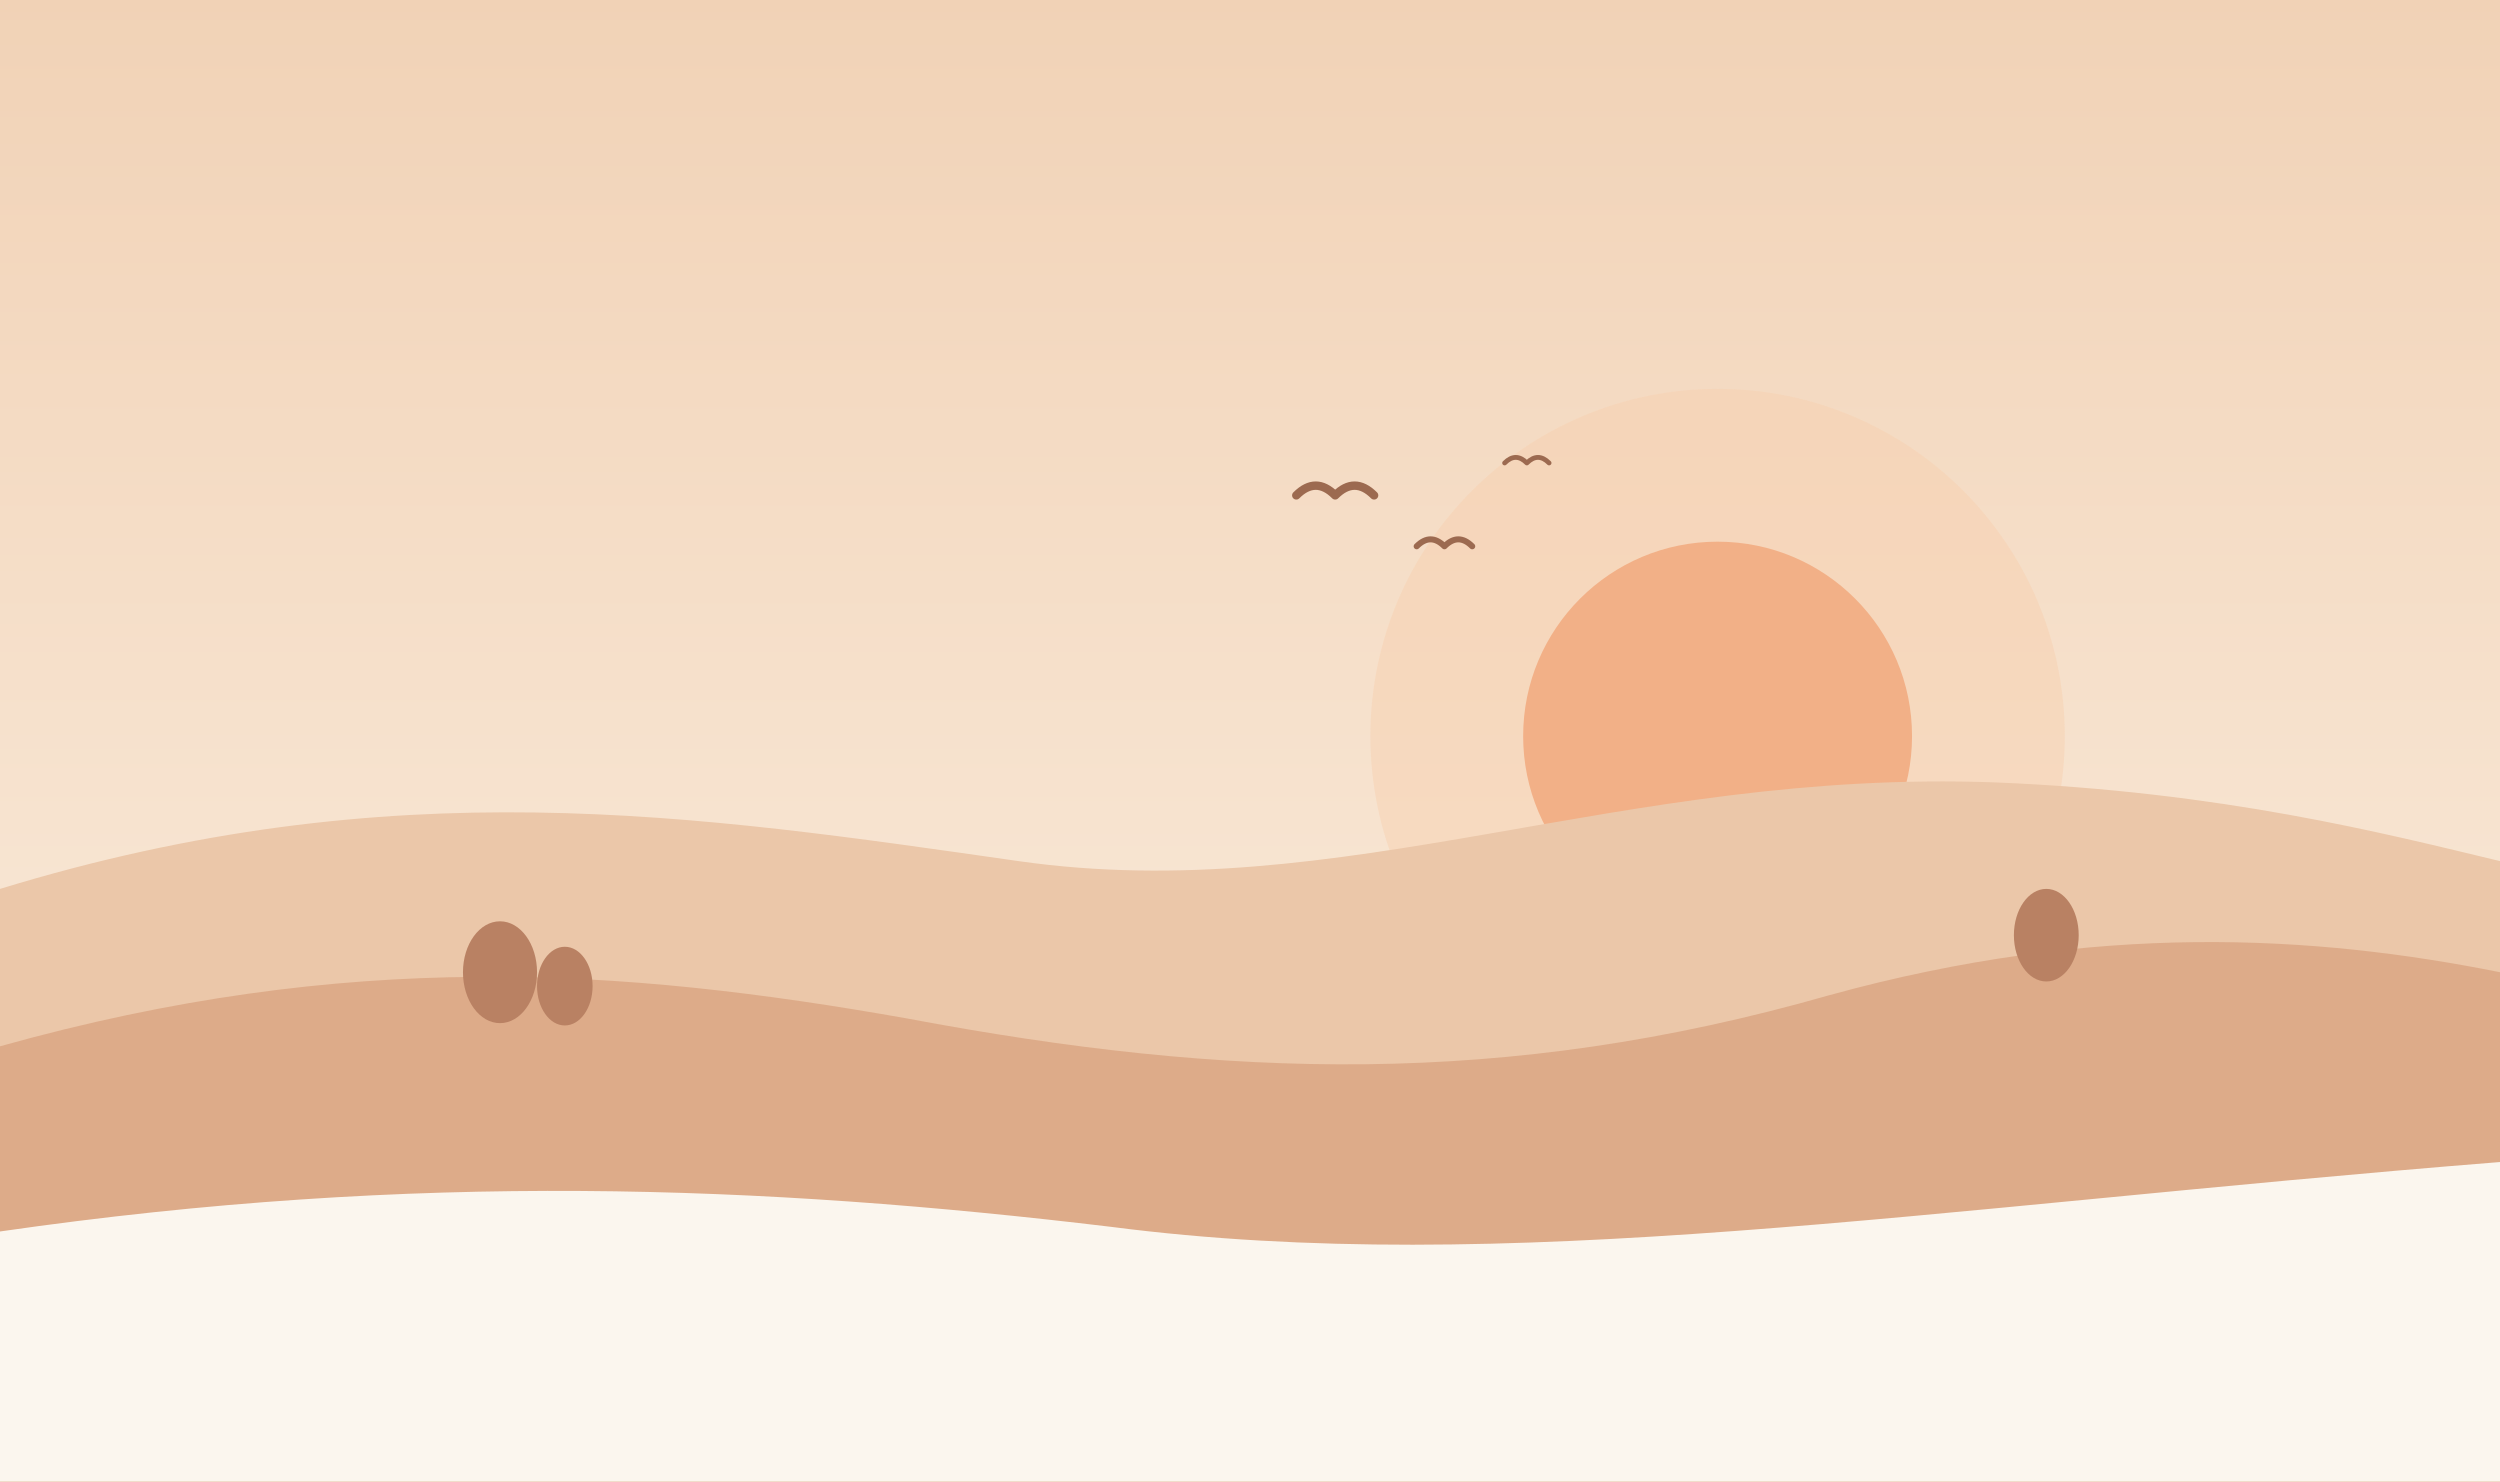
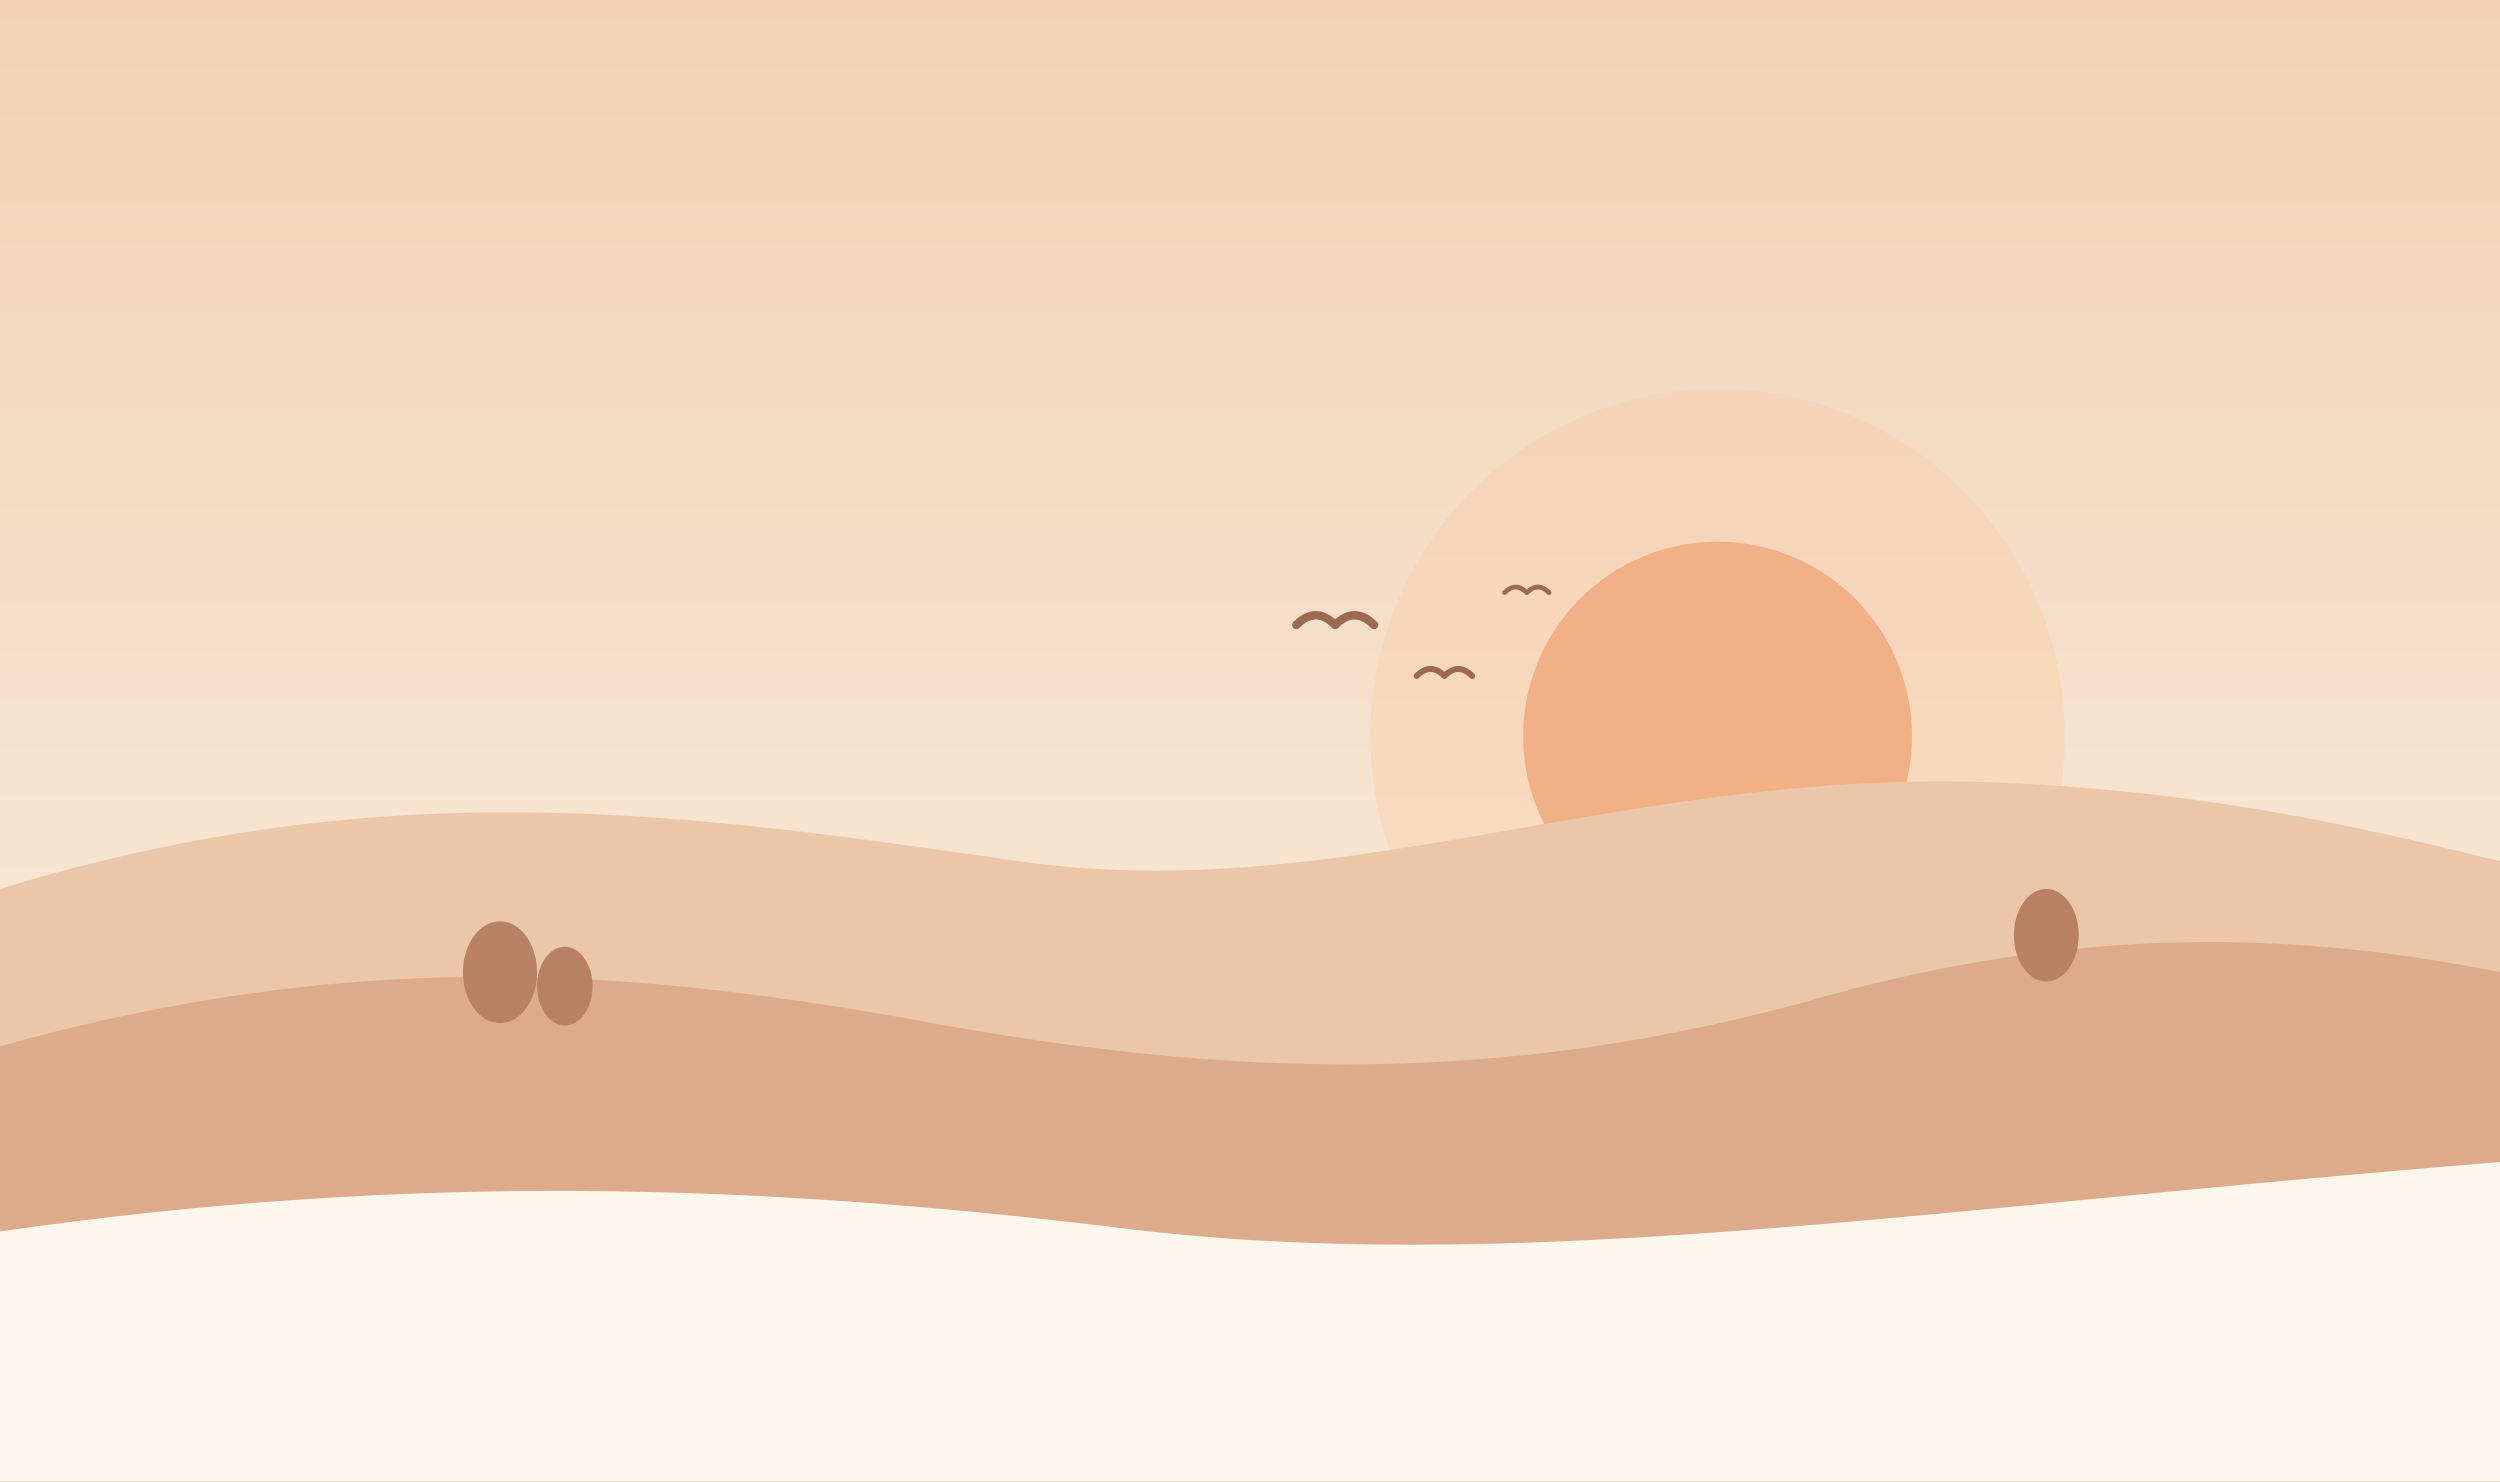
<svg xmlns="http://www.w3.org/2000/svg" viewBox="0 0 1080 640" width="1080" height="640">
  <defs>
    <linearGradient id="sky" x1="0" y1="0" x2="0" y2="1">
      <stop offset="0" stop-color="#F1D2B6" />
      <stop offset="0.75" stop-color="#F9E9D8" />
    </linearGradient>
  </defs>
  <rect width="1080" height="640" fill="url(#sky)" />
  <circle cx="742" cy="318" r="150" fill="#F7CFAE" opacity=".45" />
  <circle cx="742" cy="318" r="84" fill="#F2B087" />
-   <path d="M560 214 q8.4 -8.4 16.8 0 q8.4 -8.4 16.8 0" fill="none" stroke="#9C6A50" stroke-width="3.64" stroke-linecap="round" stroke-linejoin="round" />
-   <path d="M612 236 q6 -6 12 0 q6 -6 12 0" fill="none" stroke="#9C6A50" stroke-width="2.6" stroke-linecap="round" stroke-linejoin="round" />
-   <path d="M650 200 q4.8 -4.8 9.6 0 q4.8 -4.8 9.6 0" fill="none" stroke="#9C6A50" stroke-width="2.08" stroke-linecap="round" stroke-linejoin="round" />
+   <path d="M560 270 q8.4 -8.4 16.8 0 q8.4 -8.4 16.8 0" fill="none" stroke="#9C6A50" stroke-width="3.64" stroke-linecap="round" stroke-linejoin="round" />
+   <path d="M612 292 q6 -6 12 0 q6 -6 12 0" fill="none" stroke="#9C6A50" stroke-width="2.6" stroke-linecap="round" stroke-linejoin="round" />
+   <path d="M650 256 q4.8 -4.8 9.6 0 q4.8 -4.8 9.6 0" fill="none" stroke="#9C6A50" stroke-width="2.08" stroke-linecap="round" stroke-linejoin="round" />
  <path d="M0 384 C 170 332 300 352 440 372 C 580 392 700 332 862 338 C 960 342 1030 360 1080 372 L1080 640 L0 640 Z" fill="#EBC7A9" />
  <path d="M0 452 C 150 410 268 418 392 440 C 530 466 650 470 790 430 C 906 398 1000 404 1080 420 L1080 640 L0 640 Z" fill="#DDAB89" />
  <g fill="#B98163">
    <ellipse cx="216" cy="420" rx="16" ry="22" />
    <ellipse cx="244" cy="426" rx="12" ry="17" />
    <ellipse cx="884" cy="404" rx="14" ry="20" />
  </g>
  <path d="M0 532 C 180 506 330 512 480 530 C 650 552 830 522 1080 502 L1080 640 L0 640 Z" fill="#FBF6EE" />
</svg>
